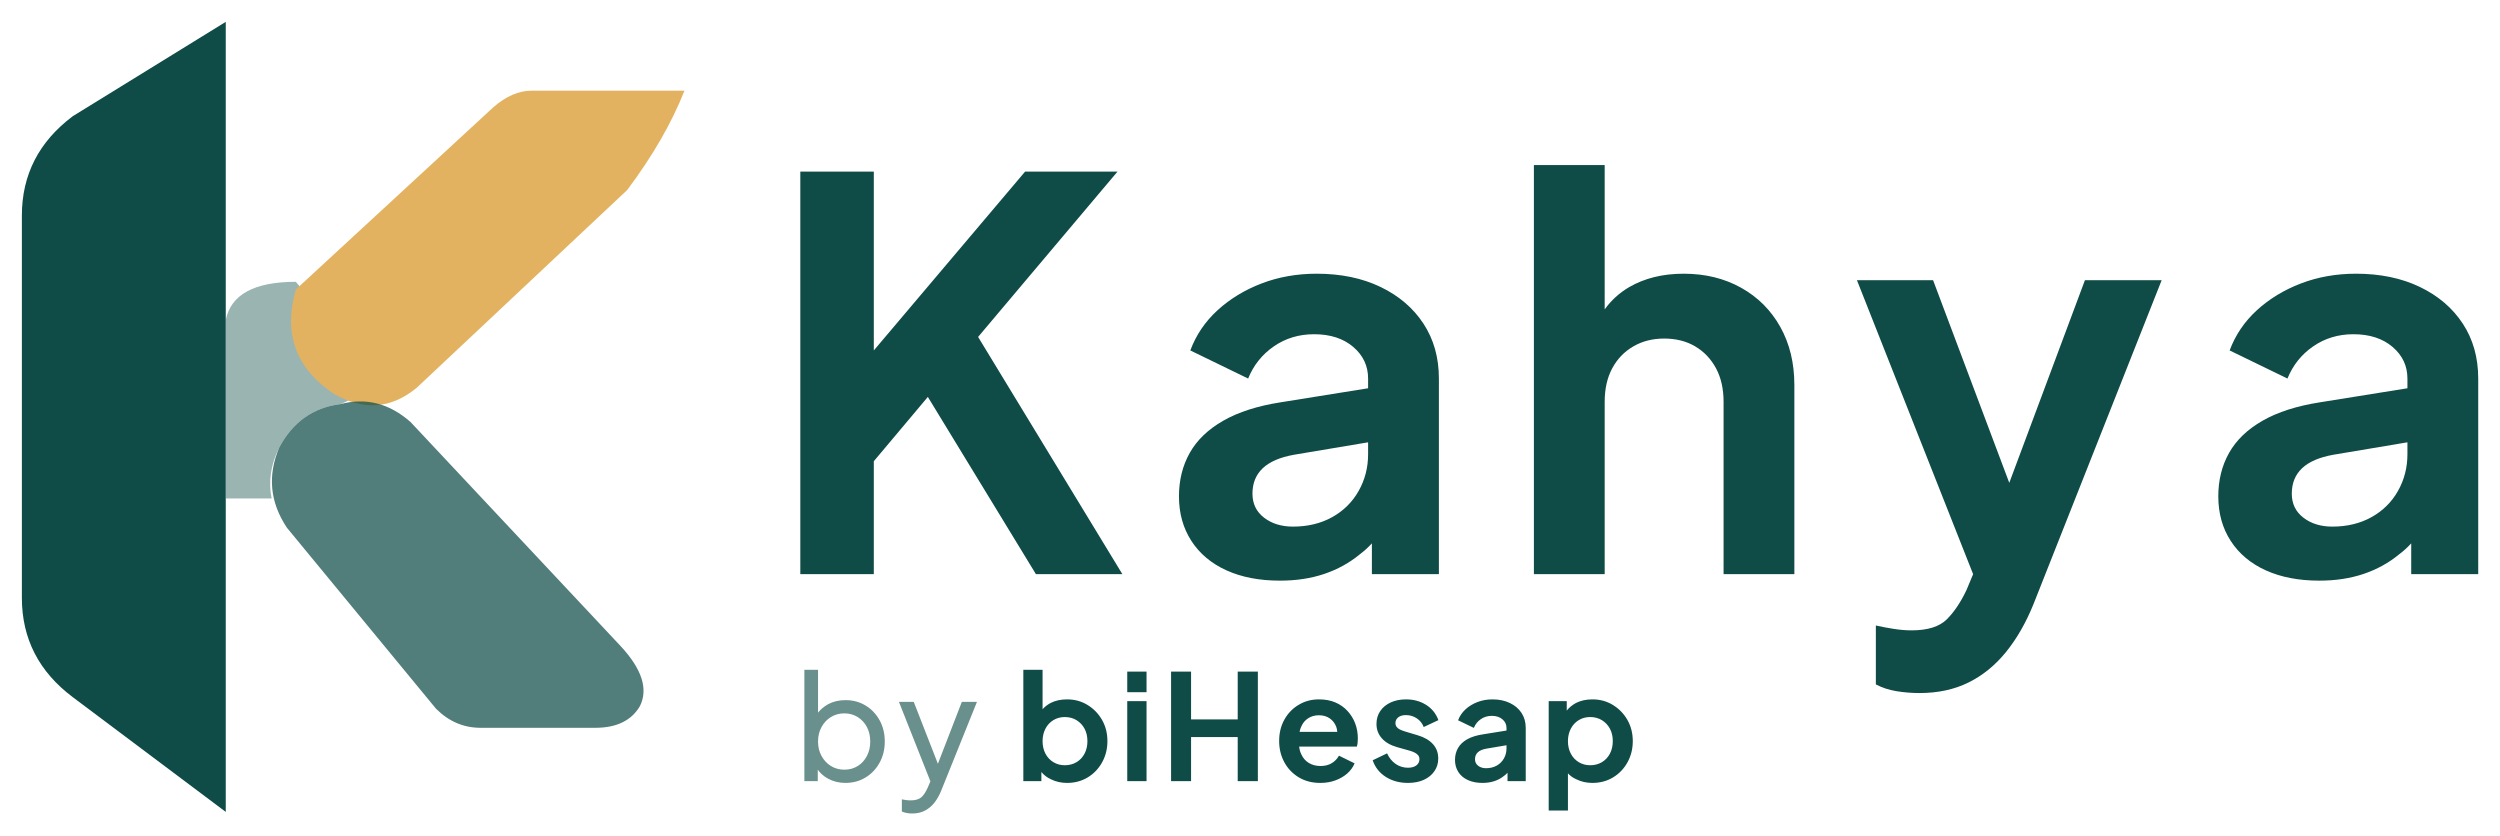
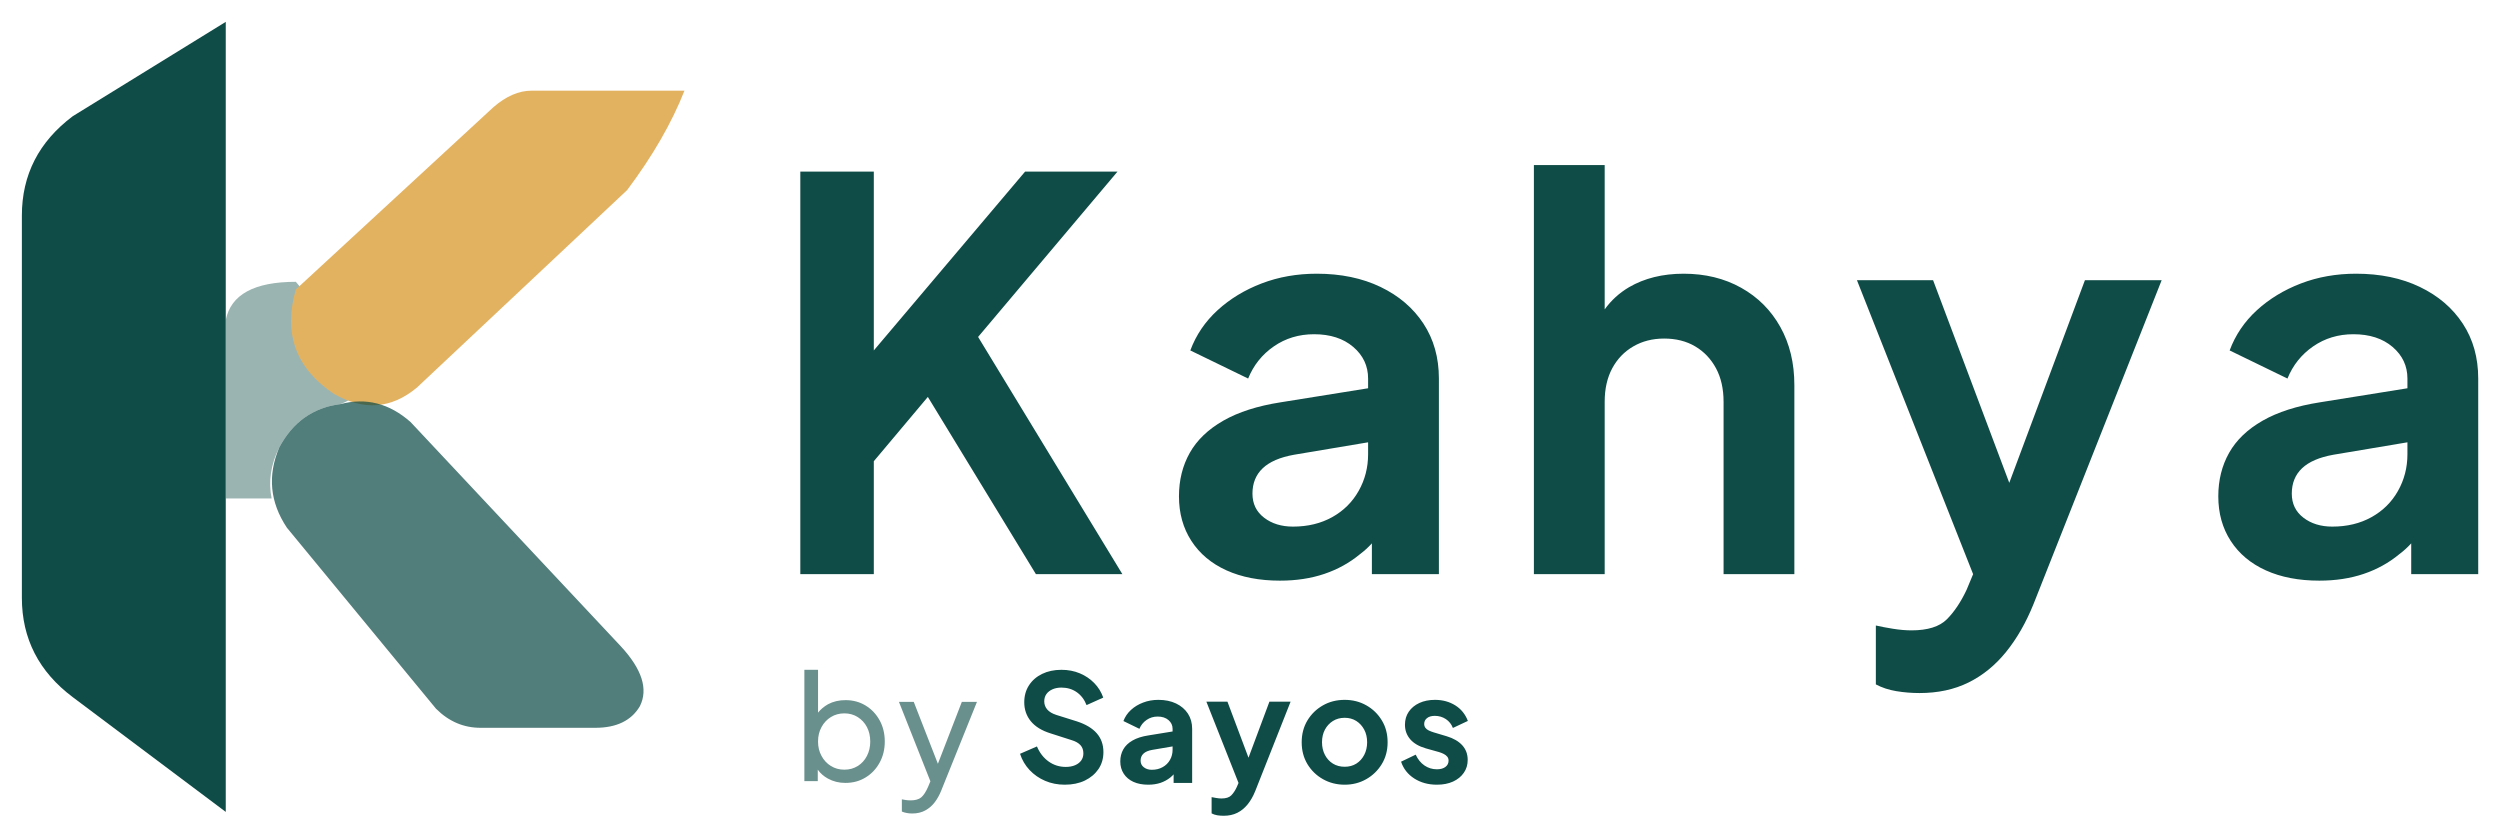
<svg xmlns="http://www.w3.org/2000/svg" viewBox="-16.75 -6.25 462.63 154.63">
  <g transform="translate(-81.35 -59.06) scale(0.50764)">
    <path fill="#0F4C47" d="M209.55 112L209.55 400L153.81 358.19Q135.23 344.26 135.23 321.96L135.23 182.61Q135.23 160.31 153.81 146.37Z" />
    <path fill="#0F4C47" fill-opacity="0.42" d="M209.55 220.7Q212.34 206.76 235.1 206.76L262.97 240.21Q258.79 248.57 251.35 251.35Q236.49 253.21 229.06 267.15Q224.41 276.44 226.27 285.73L209.55 285.73Z" />
    <path fill="#E3B261" d="M321.03 137.08L376.77 137.08Q369.81 154.74 355.87 173.32L279.23 245.32Q265.29 256.93 249.03 247.64Q228.13 233.7 235.1 209.55L307.1 143.12Q314.06 137.08 321.03 137.08Z" />
    <path fill="#0F4C47" fill-opacity="0.72" d="M251.35 251.35Q265.29 247.64 276.9 257.86L353.55 339.61Q365.16 352.15 360.52 361.45Q355.87 369.34 344.26 369.34L302.45 369.34Q293.16 369.34 286.19 362.37L231.85 296.41Q222.55 282.48 229.06 267.15Q236.49 253.21 251.35 251.35Z" />
  </g>
  <path fill="#0F4C47" d="M144.95 100L131.35 100L131.35 25.50L144.95 25.50L144.95 58.60L172.95 25.50L190.05 25.50L164.25 56.10L190.95 100L174.95 100L154.95 67.20L144.95 79.10M220.12 101.20Q214.42 101.20 210.22 99.30Q206.02 97.40 203.72 93.85Q201.42 90.30 201.42 85.60Q201.42 81.10 203.42 77.55Q205.42 74 209.62 71.60Q213.82 69.20 220.22 68.20L236.42 65.60L236.42 63.80Q236.42 60.30 233.67 57.95Q230.92 55.60 226.42 55.60Q222.22 55.60 218.97 57.85Q215.72 60.10 214.22 63.80L203.52 58.60Q205.12 54.30 208.57 51.15Q212.02 48 216.72 46.20Q221.42 44.40 226.92 44.40Q233.62 44.40 238.72 46.85Q243.82 49.30 246.67 53.65Q249.52 58 249.52 63.80L249.52 100L237.12 100L237.12 94.30Q236.12 95.40 234.92 96.30Q232.02 98.70 228.32 99.95Q224.62 101.20 220.12 101.20M236.42 77.80L236.42 75.60L222.72 77.90Q218.82 78.60 216.92 80.40Q215.02 82.20 215.02 85.10Q215.02 87.90 217.17 89.55Q219.32 91.20 222.52 91.20Q226.62 91.20 229.77 89.45Q232.92 87.70 234.67 84.60Q236.42 81.50 236.42 77.80M280.20 100L267.10 100L267.10 24.30L280.20 24.30L280.20 51Q282 48.50 284.70 46.90Q289 44.40 294.80 44.40Q300.80 44.40 305.45 47Q310.10 49.60 312.70 54.25Q315.30 58.90 315.30 65L315.30 100L302.20 100L302.20 68.10Q302.20 64.50 300.80 61.90Q299.40 59.30 296.95 57.85Q294.50 56.40 291.20 56.40Q288 56.40 285.50 57.85Q283 59.30 281.60 61.90Q280.20 64.50 280.20 68.10M338.47 122Q336.27 122 334.17 121.65Q332.07 121.30 330.38 120.40L330.38 109.50Q331.67 109.80 333.52 110.10Q335.38 110.40 336.97 110.40Q341.47 110.40 343.52 108.35Q345.57 106.30 347.17 102.90L348.38 100L326.88 45.60L340.97 45.60L355.07 83.10L369.07 45.60L383.27 45.60L359.57 105.50Q357.47 110.70 354.47 114.40Q351.47 118.10 347.52 120.05Q343.57 122 338.47 122M412.45 101.20Q406.75 101.20 402.55 99.30Q398.35 97.40 396.05 93.85Q393.75 90.30 393.75 85.60Q393.75 81.10 395.75 77.55Q397.75 74 401.95 71.60Q406.15 69.20 412.55 68.20L428.75 65.60L428.75 63.80Q428.75 60.30 426 57.95Q423.25 55.60 418.75 55.60Q414.55 55.60 411.30 57.85Q408.05 60.10 406.55 63.80L395.85 58.60Q397.45 54.30 400.90 51.15Q404.35 48 409.05 46.20Q413.75 44.40 419.25 44.40Q425.95 44.40 431.05 46.85Q436.15 49.30 439 53.65Q441.85 58 441.85 63.80L441.85 100L429.45 100L429.45 94.30Q428.45 95.40 427.25 96.30Q424.35 98.70 420.65 99.95Q416.95 101.20 412.45 101.20M428.75 77.80L428.75 75.60L415.05 77.90Q411.15 78.60 409.25 80.40Q407.35 82.20 407.35 85.10Q407.35 87.90 409.50 89.55Q411.65 91.20 414.85 91.20Q418.95 91.20 422.10 89.45Q425.25 87.70 427 84.60Q428.75 81.50 428.75 77.80" />
  <path fill="#0F4C47" fill-opacity="0.62" d="M139.69 138.63Q137.92 138.63 136.48 137.84Q135.31 137.21 134.58 136.18L134.58 138.30L132.10 138.30L132.10 117.70L134.63 117.70L134.63 125.62Q135.37 124.70 136.48 124.07Q137.90 123.31 139.72 123.31Q141.79 123.31 143.43 124.31Q145.08 125.32 146.03 127.05Q146.98 128.78 146.98 130.98Q146.98 133.13 146.03 134.87Q145.08 136.61 143.43 137.62Q141.79 138.63 139.69 138.63M139.50 136.18Q140.89 136.18 141.98 135.50Q143.07 134.82 143.68 133.63Q144.29 132.45 144.29 130.98Q144.29 129.46 143.68 128.30Q143.07 127.14 141.98 126.45Q140.89 125.76 139.50 125.76Q138.11 125.76 137.01 126.44Q135.91 127.12 135.27 128.30Q134.63 129.48 134.63 130.98Q134.63 132.45 135.27 133.63Q135.91 134.82 137.01 135.50Q138.11 136.18 139.50 136.18M152.04 144.29Q151.56 144.29 151.07 144.20Q150.58 144.12 150.14 143.93L150.14 141.67Q150.44 141.73 150.89 141.80Q151.34 141.86 151.77 141.86Q153.05 141.86 153.72 141.31Q154.38 140.75 154.98 139.39L155.42 138.33L149.60 123.63L152.34 123.63L156.81 135.09L161.24 123.63L164.04 123.63L157.43 140.04Q156.97 141.21 156.25 142.18Q155.53 143.14 154.49 143.71Q153.46 144.29 152.04 144.29" />
-   <path fill="#0F4C47" d="M180.70 138.63Q179.09 138.63 177.76 137.97Q176.67 137.48 175.96 136.61L175.96 138.30L172.62 138.30L172.62 117.70L176.18 117.70L176.18 124.99Q176.81 124.29 177.70 123.82Q179.01 123.17 180.72 123.17Q182.82 123.17 184.51 124.21Q186.19 125.24 187.19 126.98Q188.18 128.72 188.18 130.90Q188.18 133.05 187.20 134.82Q186.22 136.59 184.53 137.61Q182.85 138.63 180.70 138.63M180.29 135.36Q181.51 135.36 182.47 134.79Q183.42 134.22 183.95 133.21Q184.48 132.20 184.48 130.90Q184.48 129.59 183.95 128.60Q183.42 127.61 182.47 127.02Q181.51 126.44 180.29 126.44Q179.12 126.44 178.18 127.01Q177.24 127.58 176.71 128.60Q176.18 129.62 176.18 130.90Q176.18 132.20 176.71 133.21Q177.24 134.22 178.18 134.79Q179.12 135.36 180.29 135.36M195.42 138.30L191.85 138.30L191.85 123.50L195.42 123.50L195.42 138.30M195.42 121.84L191.85 121.84L191.85 118.03L195.42 118.03M203.66 138.30L199.96 138.30L199.96 118.03L203.66 118.03L203.66 126.87L212.29 126.87L212.29 118.03L216.02 118.03L216.02 138.30L212.29 138.30L212.29 130.14L203.66 130.14M227.58 138.63Q225.29 138.63 223.58 137.59Q221.87 136.56 220.91 134.79Q219.96 133.02 219.96 130.87Q219.96 128.64 220.93 126.91Q221.89 125.18 223.57 124.18Q225.24 123.17 227.31 123.17Q229.05 123.17 230.37 123.74Q231.69 124.31 232.61 125.32Q233.54 126.33 234.03 127.62Q234.52 128.91 234.52 130.41Q234.52 130.79 234.48 131.20Q234.44 131.61 234.33 131.91L223.66 131.91Q223.74 132.67 224.04 133.29Q224.50 134.35 225.44 134.93Q226.38 135.50 227.61 135.50Q228.83 135.50 229.69 134.98Q230.55 134.46 231.03 133.59L233.92 135.01Q233.48 136.07 232.56 136.89Q231.63 137.70 230.37 138.16Q229.10 138.63 227.58 138.63M223.74 129.18L230.71 129.18Q230.68 128.67 230.52 128.23Q230.14 127.25 229.31 126.68Q228.48 126.11 227.31 126.11Q226.19 126.11 225.32 126.67Q224.45 127.23 224.01 128.29Q223.82 128.72 223.74 129.18M243.80 138.63Q241.43 138.63 239.67 137.50Q237.92 136.37 237.27 134.44L239.93 133.16Q240.50 134.41 241.52 135.12Q242.54 135.82 243.80 135.82Q244.78 135.82 245.35 135.39Q245.92 134.95 245.92 134.25Q245.92 133.81 245.69 133.52Q245.46 133.24 245.06 133.03Q244.67 132.83 244.20 132.69L241.78 132.01Q239.91 131.47 238.94 130.35Q237.97 129.24 237.97 127.72Q237.97 126.35 238.67 125.33Q239.36 124.31 240.60 123.74Q241.84 123.17 243.44 123.17Q245.54 123.17 247.14 124.18Q248.75 125.18 249.43 127.01L246.71 128.29Q246.33 127.28 245.43 126.68Q244.53 126.08 243.42 126.08Q242.52 126.08 242 126.49Q241.48 126.90 241.48 127.55Q241.48 127.96 241.70 128.26Q241.92 128.56 242.31 128.75Q242.71 128.94 243.22 129.10L245.59 129.81Q247.42 130.35 248.41 131.44Q249.40 132.53 249.40 134.11Q249.40 135.44 248.69 136.46Q247.99 137.48 246.73 138.06Q245.48 138.63 243.80 138.63M257.59 138.63Q256.04 138.63 254.90 138.11Q253.75 137.59 253.13 136.63Q252.50 135.66 252.50 134.38Q252.50 133.16 253.05 132.19Q253.59 131.23 254.73 130.57Q255.88 129.92 257.62 129.65L262.03 128.94L262.03 128.45Q262.03 127.50 261.28 126.86Q260.53 126.22 259.31 126.22Q258.16 126.22 257.28 126.83Q256.39 127.44 255.99 128.45L253.07 127.04Q253.51 125.87 254.45 125.01Q255.39 124.15 256.67 123.66Q257.95 123.17 259.44 123.17Q261.26 123.17 262.65 123.84Q264.04 124.50 264.82 125.69Q265.59 126.87 265.59 128.45L265.59 138.30L262.22 138.30L262.22 136.75Q261.95 137.05 261.62 137.29Q260.83 137.95 259.82 138.29Q258.82 138.63 257.59 138.63M262.03 132.26L262.03 131.66L258.30 132.29Q257.24 132.48 256.72 132.97Q256.20 133.46 256.20 134.25Q256.20 135.01 256.79 135.46Q257.37 135.91 258.24 135.91Q259.36 135.91 260.22 135.43Q261.07 134.95 261.55 134.11Q262.03 133.27 262.03 132.26M273.40 143.74L269.84 143.74L269.84 123.50L273.18 123.50L273.18 125.24Q273.89 124.37 274.92 123.82Q276.23 123.17 277.94 123.17Q280.04 123.17 281.73 124.21Q283.41 125.24 284.41 126.98Q285.40 128.72 285.40 130.90Q285.40 133.05 284.42 134.82Q283.44 136.59 281.75 137.61Q280.07 138.63 277.92 138.63Q276.31 138.63 274.98 137.97Q274.05 137.57 273.40 136.86L273.40 143.74M277.51 135.36Q278.73 135.36 279.69 134.79Q280.64 134.22 281.17 133.21Q281.70 132.20 281.70 130.90Q281.70 129.59 281.17 128.60Q280.64 127.61 279.69 127.02Q278.73 126.44 277.51 126.44Q276.34 126.44 275.40 127.01Q274.46 127.58 273.93 128.60Q273.40 129.62 273.40 130.90Q273.40 132.20 273.93 133.21Q274.46 134.22 275.40 134.79Q276.34 135.36 277.51 135.36" />
+   <path fill="#0F4C47" d="M180.28 138.96Q178.32 138.96 176.64 138.24Q174.97 137.52 173.77 136.24Q172.56 134.95 172.01 133.24L175.14 131.88Q175.88 133.65 177.29 134.66Q178.70 135.67 180.47 135.67Q181.47 135.67 182.20 135.35Q182.93 135.04 183.33 134.48Q183.73 133.93 183.73 133.16Q183.73 132.24 183.20 131.65Q182.66 131.05 181.58 130.72L177.62 129.45Q175.22 128.70 174.00 127.21Q172.79 125.72 172.79 123.70Q172.79 121.93 173.66 120.58Q174.53 119.22 176.09 118.46Q177.65 117.70 179.67 117.70Q181.52 117.70 183.07 118.35Q184.62 119.00 185.74 120.15Q186.86 121.29 187.41 122.84L184.32 124.23Q183.71 122.68 182.49 121.83Q181.27 120.99 179.67 120.99Q178.73 120.99 178.01 121.31Q177.29 121.63 176.89 122.19Q176.49 122.76 176.49 123.53Q176.49 124.39 177.04 125.04Q177.60 125.69 178.73 126.05L182.52 127.24Q184.98 128.04 186.21 129.45Q187.44 130.86 187.44 132.93Q187.44 134.70 186.53 136.06Q185.61 137.41 184.01 138.19Q182.41 138.96 180.28 138.96M195.73 138.96Q194.16 138.96 193.00 138.44Q191.84 137.91 191.20 136.93Q190.56 135.95 190.56 134.65Q190.56 133.40 191.12 132.42Q191.67 131.44 192.83 130.78Q193.99 130.11 195.76 129.84L200.68 129.04L200.68 131.80L196.45 132.52Q195.38 132.71 194.85 133.21Q194.32 133.71 194.32 134.51Q194.32 135.28 194.92 135.74Q195.51 136.20 196.40 136.20Q197.53 136.20 198.40 135.71Q199.27 135.23 199.76 134.37Q200.24 133.52 200.24 132.49L200.24 128.62Q200.24 127.65 199.48 127.00Q198.72 126.35 197.48 126.35Q196.32 126.35 195.42 126.98Q194.52 127.60 194.10 128.62L191.14 127.18Q191.59 125.99 192.54 125.12Q193.49 124.25 194.79 123.76Q196.09 123.26 197.61 123.26Q199.47 123.26 200.88 123.93Q202.29 124.61 203.08 125.81Q203.86 127.02 203.86 128.62L203.86 138.63L200.43 138.63L200.43 136.06L201.21 136.00Q200.63 136.97 199.83 137.62Q199.02 138.27 198.00 138.62Q196.98 138.96 195.73 138.96M209.70 144.71Q209.09 144.71 208.51 144.62Q207.93 144.52 207.46 144.27L207.46 141.26Q207.82 141.34 208.33 141.42Q208.84 141.51 209.28 141.51Q210.53 141.51 211.09 140.94Q211.66 140.37 212.10 139.43L213.10 137.11L213.04 140.15L206.49 123.59L210.39 123.59L214.98 135.81L213.60 135.81L218.16 123.59L222.08 123.59L215.53 140.15Q214.95 141.59 214.12 142.61Q213.29 143.63 212.20 144.17Q211.11 144.71 209.70 144.71M232.09 138.96Q229.88 138.96 228.07 137.94Q226.26 136.92 225.19 135.15Q224.13 133.38 224.13 131.11Q224.13 128.84 225.19 127.07Q226.26 125.30 228.06 124.28Q229.85 123.26 232.09 123.26Q234.30 123.26 236.10 124.28Q237.90 125.30 238.96 127.06Q240.03 128.81 240.03 131.11Q240.03 133.38 238.95 135.15Q237.87 136.92 236.07 137.94Q234.28 138.96 232.09 138.96M232.09 135.64Q233.31 135.64 234.24 135.06Q235.16 134.48 235.70 133.45Q236.24 132.41 236.24 131.11Q236.24 129.78 235.70 128.77Q235.16 127.76 234.24 127.17Q233.31 126.58 232.09 126.58Q230.85 126.58 229.91 127.17Q228.97 127.76 228.43 128.77Q227.89 129.78 227.89 131.11Q227.89 132.41 228.43 133.45Q228.97 134.48 229.91 135.06Q230.85 135.64 232.09 135.64M249.15 138.96Q246.75 138.96 244.96 137.81Q243.18 136.67 242.52 134.70L245.23 133.40Q245.81 134.68 246.84 135.40Q247.88 136.11 249.15 136.11Q250.15 136.11 250.73 135.67Q251.31 135.23 251.31 134.51Q251.31 134.07 251.07 133.78Q250.84 133.49 250.44 133.28Q250.04 133.07 249.57 132.93L247.11 132.24Q245.20 131.69 244.22 130.56Q243.24 129.42 243.24 127.87Q243.24 126.49 243.94 125.46Q244.65 124.42 245.90 123.84Q247.16 123.26 248.79 123.26Q250.92 123.26 252.55 124.28Q254.18 125.30 254.88 127.16L252.11 128.46Q251.72 127.43 250.81 126.82Q249.90 126.22 248.77 126.22Q247.85 126.22 247.33 126.63Q246.80 127.05 246.80 127.71Q246.80 128.12 247.02 128.43Q247.24 128.73 247.65 128.93Q248.05 129.12 248.57 129.28L250.98 130.00Q252.83 130.56 253.84 131.66Q254.85 132.77 254.85 134.37Q254.85 135.73 254.13 136.76Q253.41 137.80 252.14 138.38Q250.87 138.96 249.15 138.96" />
</svg>
